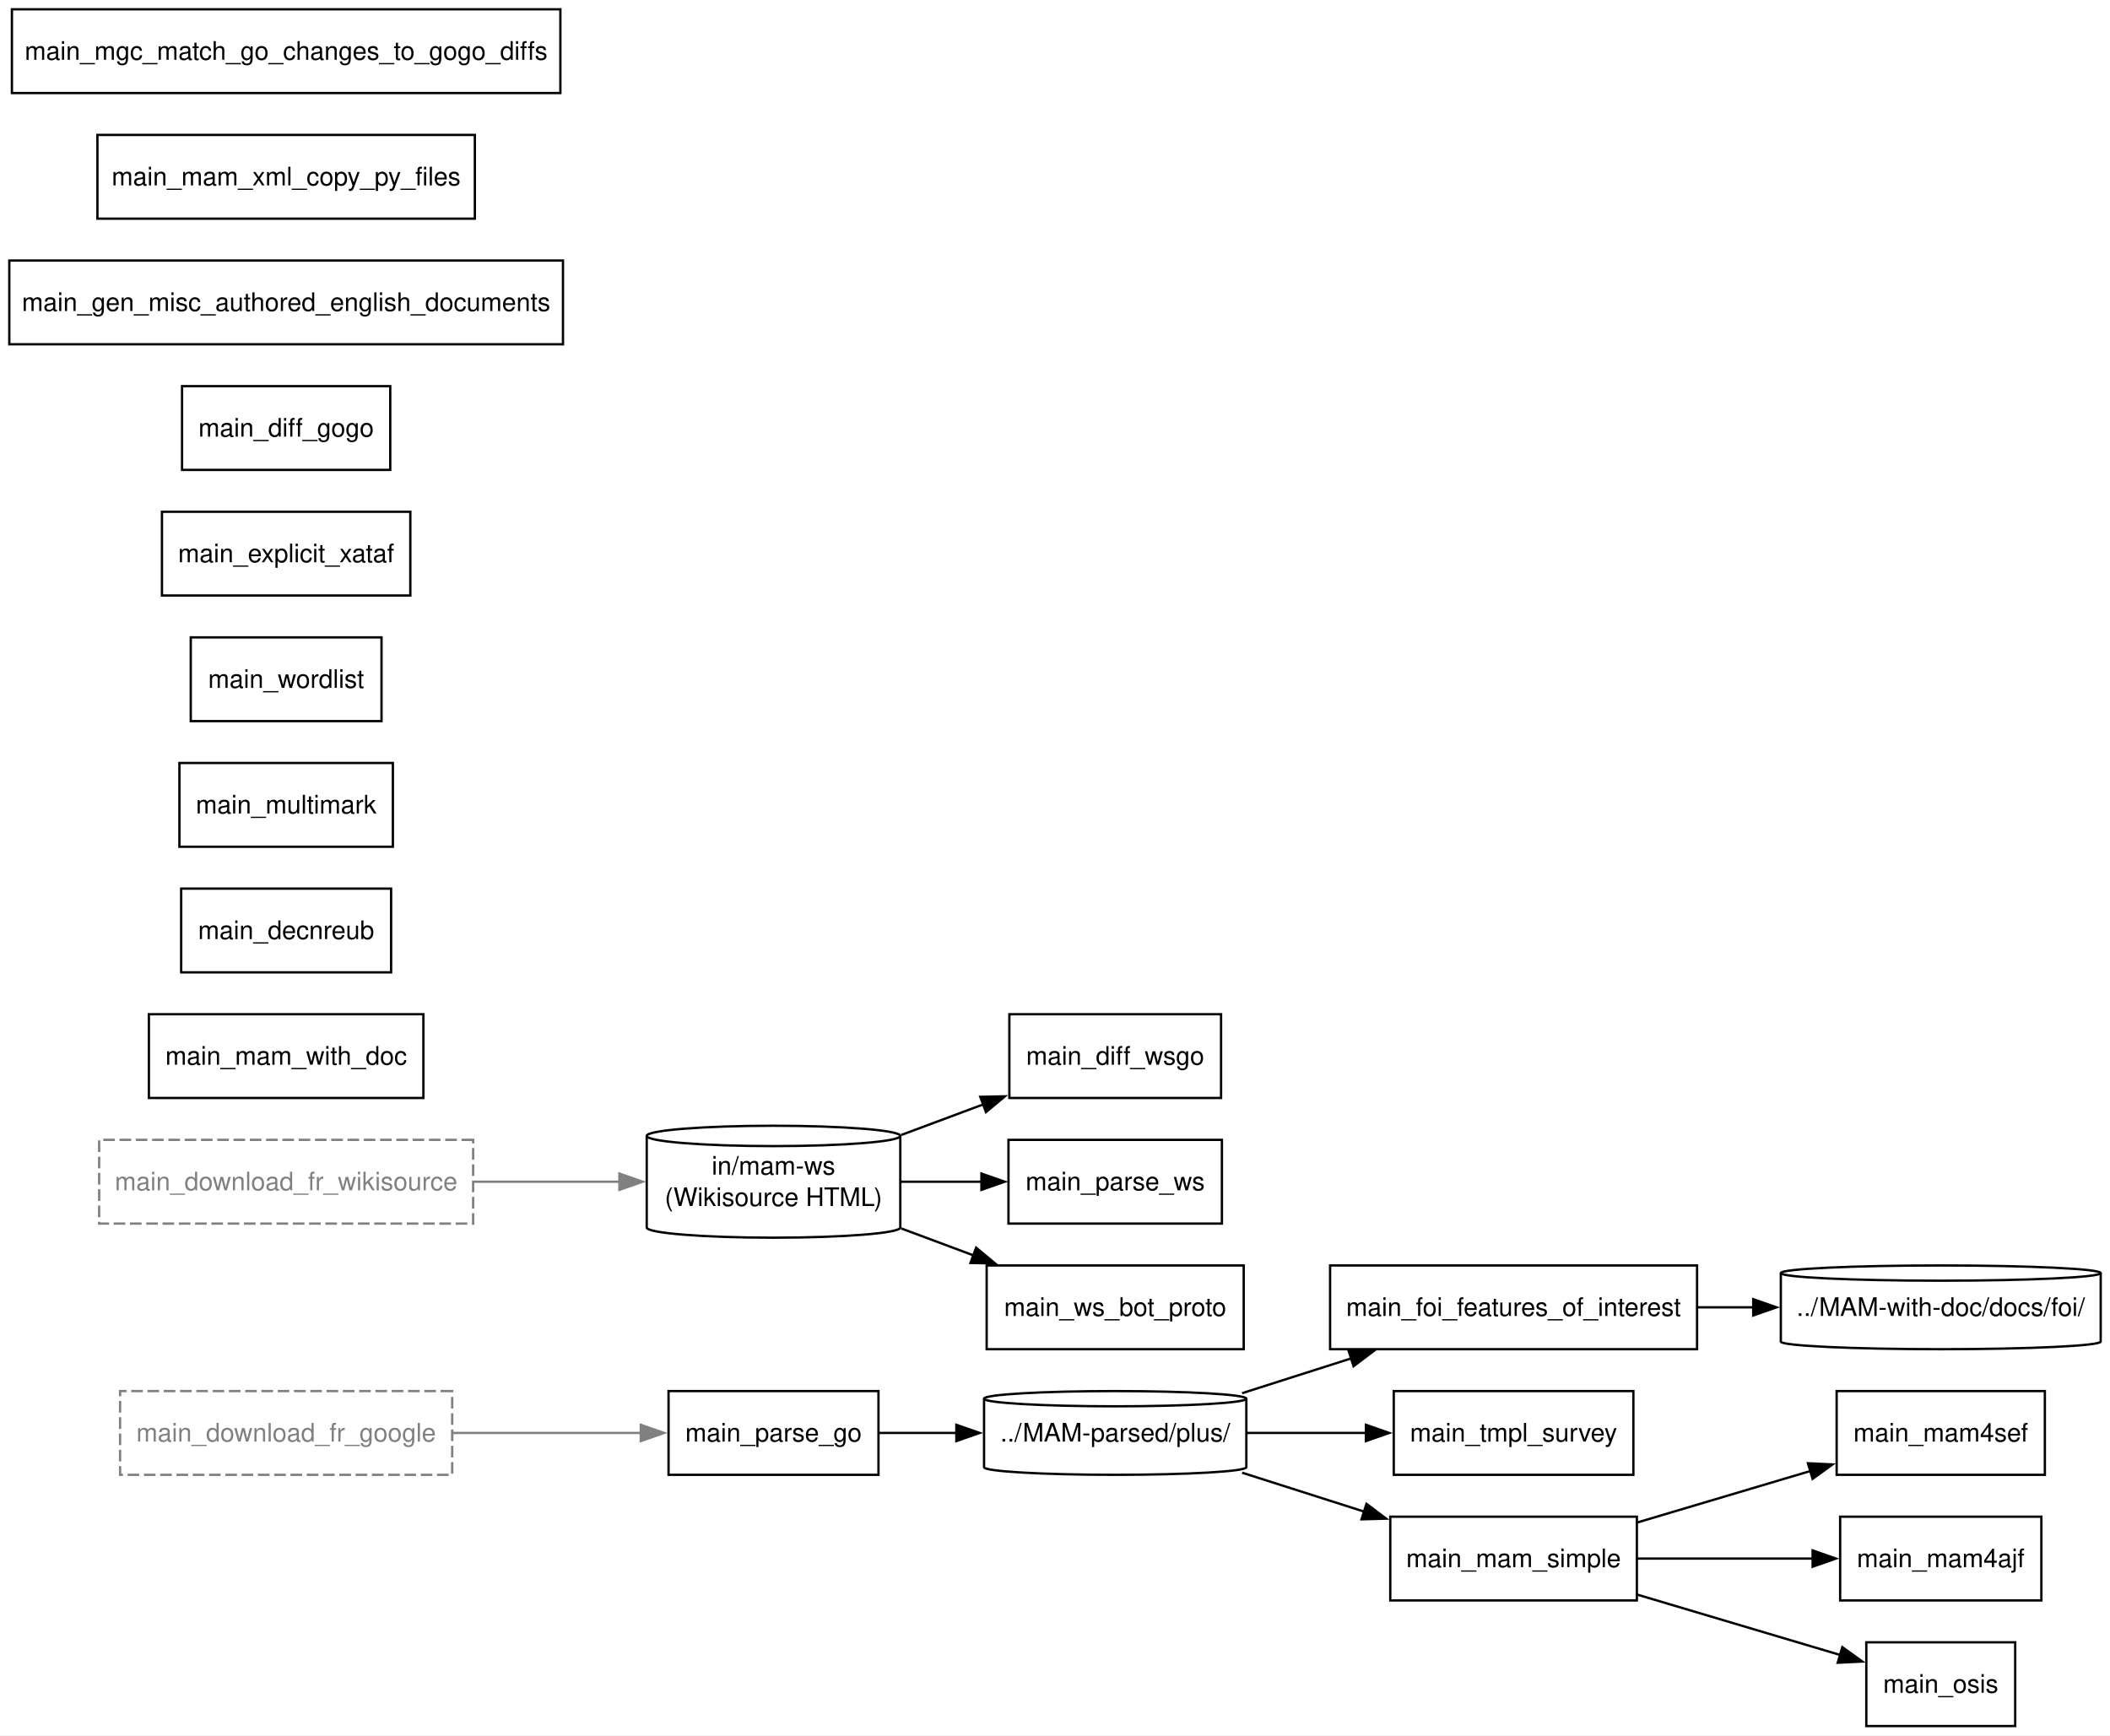
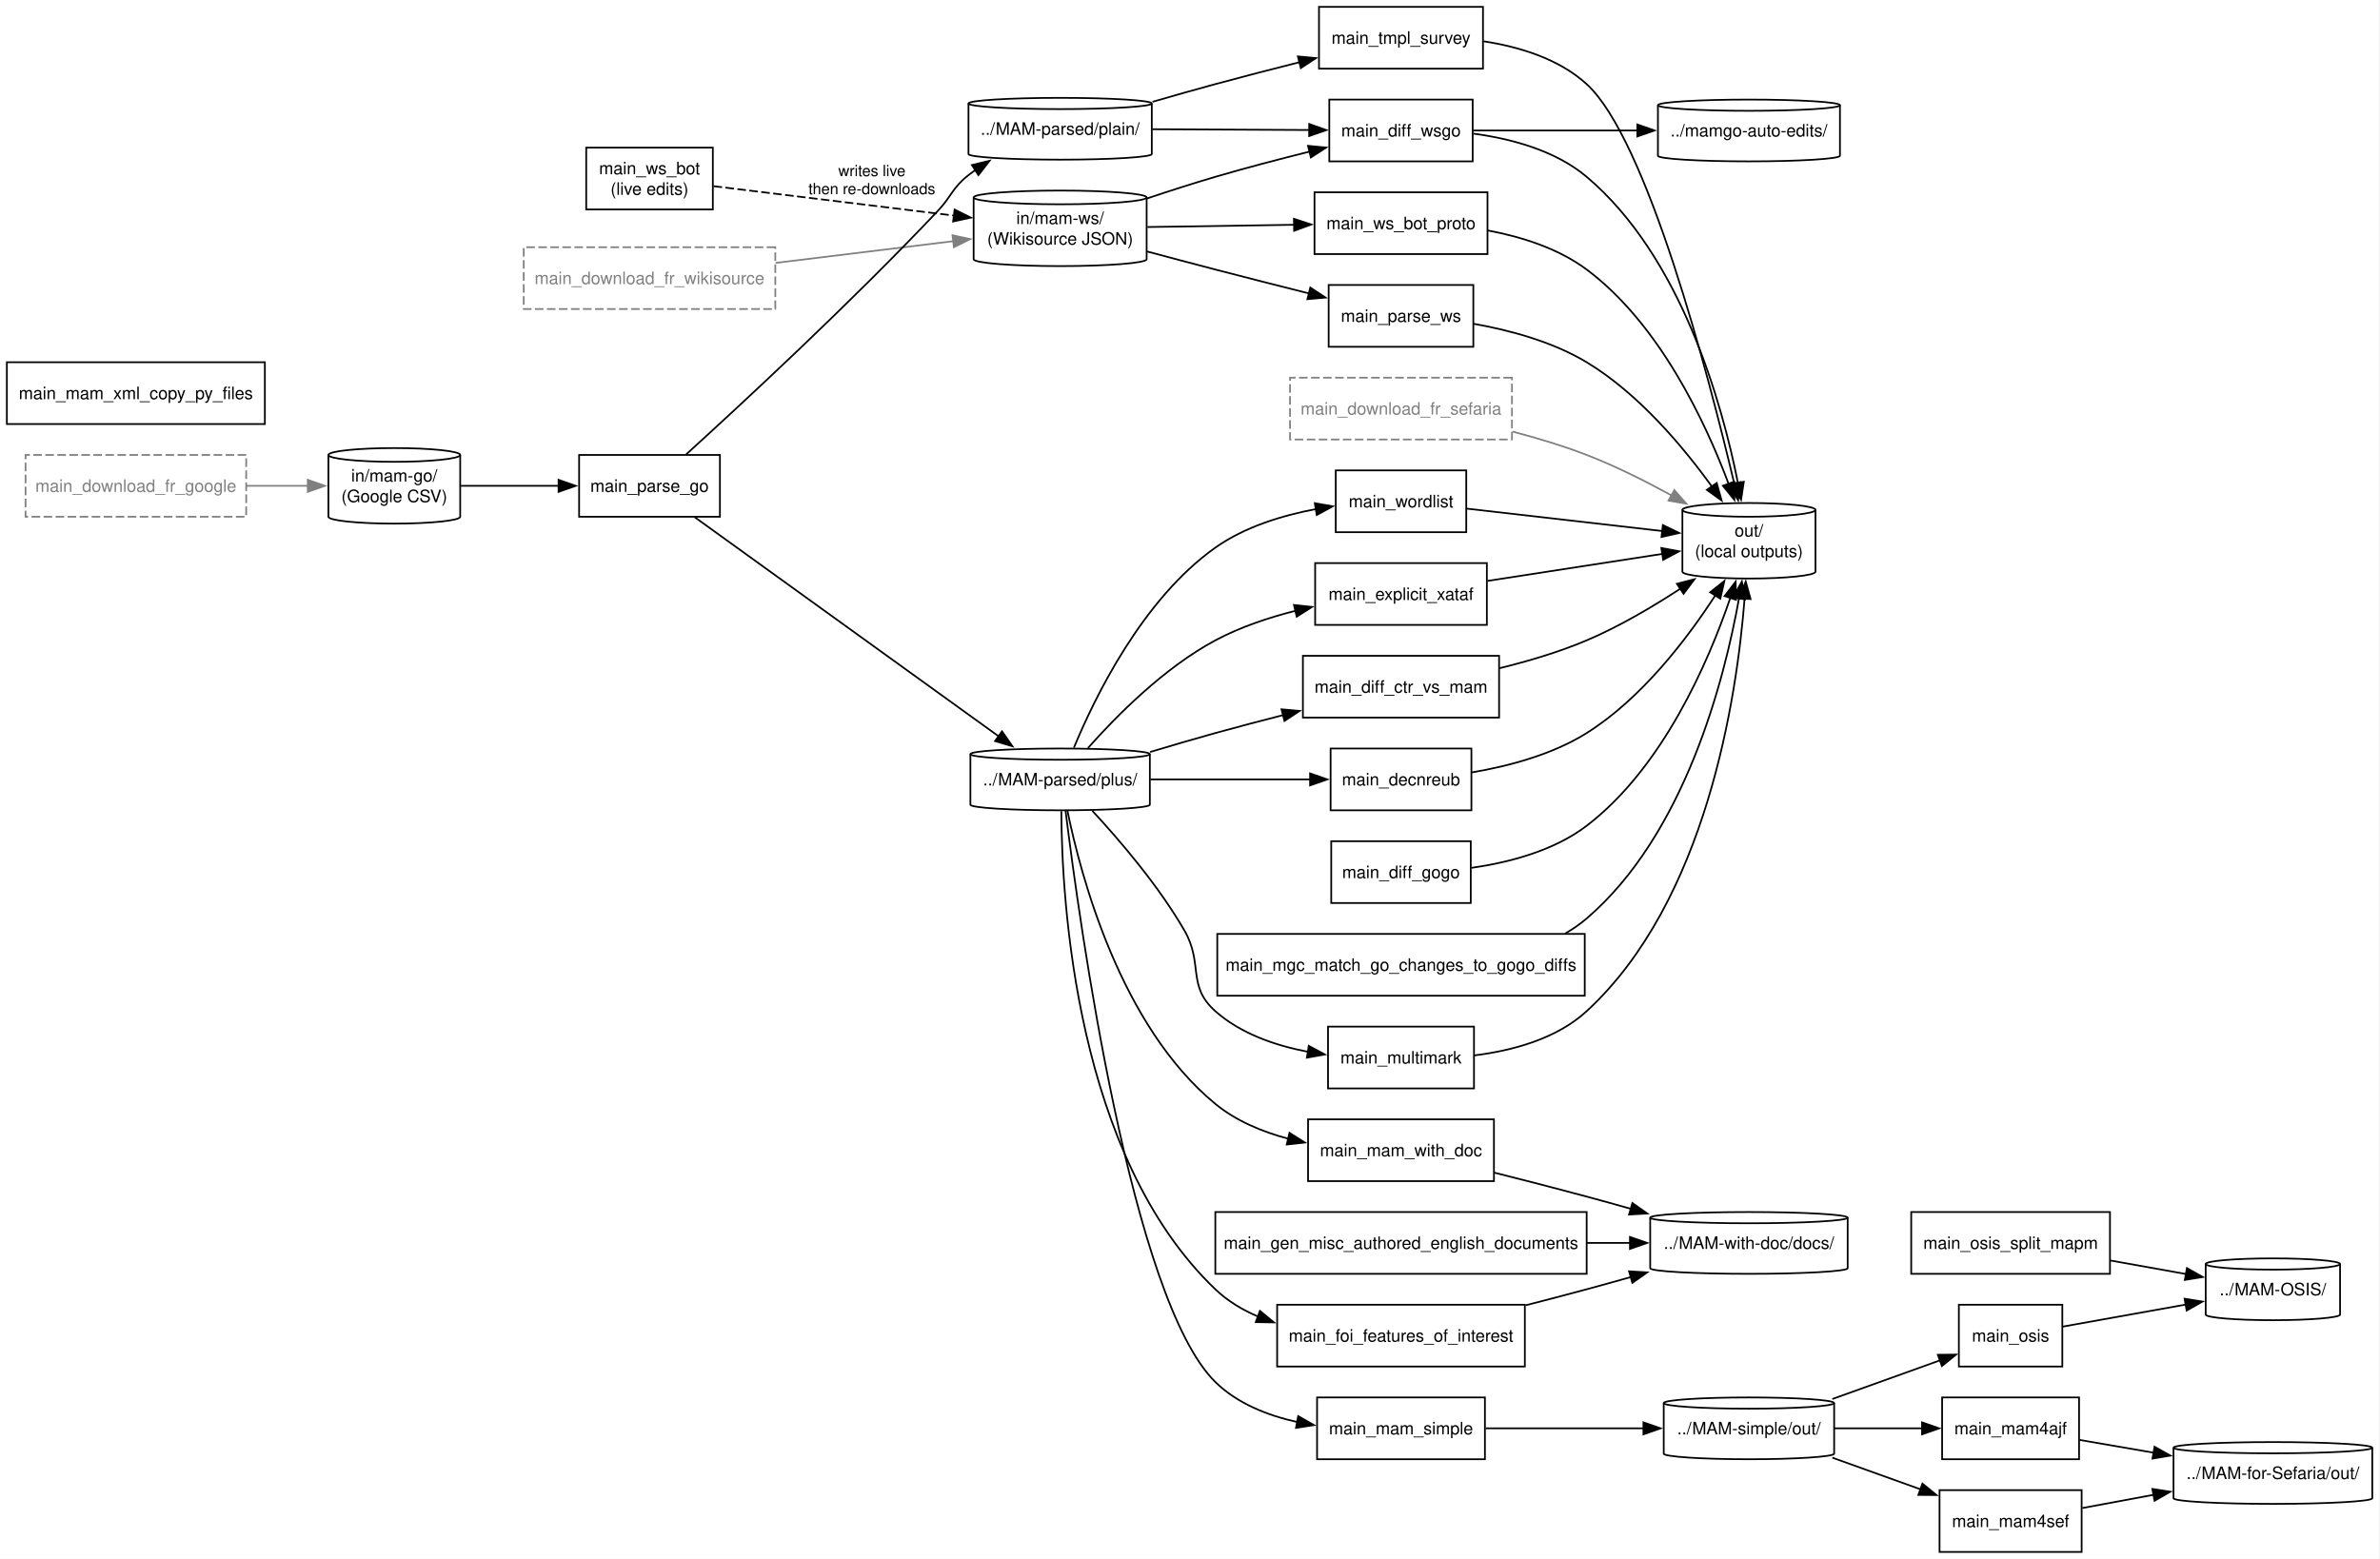
- <svg xmlns="http://www.w3.org/2000/svg" width="907pt" height="746pt" viewBox="0.00 0.00 907.00 746.00">
-   <g id="graph0" class="graph" transform="scale(1 1) rotate(0) translate(4 742)">
-     <polygon fill="white" stroke="none" points="-4,4 -4,-742 903,-742 903,4 -4,4" />
+ <svg xmlns="http://www.w3.org/2000/svg" width="1386pt" height="908pt" viewBox="0.00 0.00 1386.00 908.00">
+   <g id="graph0" class="graph" transform="scale(1 1) rotate(0) translate(4 904)">
+     <polygon fill="white" stroke="none" points="-4,4 -4,-904 1381.5,-904 1381.5,4 -4,4" />
    <g id="node1" class="node">
-       <path fill="none" stroke="black" d="M531.75,-140.73C531.75,-142.53 506.48,-144 475.38,-144 444.27,-144 419,-142.53 419,-140.73 419,-140.73 419,-111.27 419,-111.27 419,-109.47 444.27,-108 475.38,-108 506.48,-108 531.75,-109.47 531.75,-111.27 531.75,-111.27 531.75,-140.73 531.75,-140.73" />
-       <path fill="none" stroke="black" d="M531.75,-140.73C531.75,-138.92 506.48,-137.45 475.38,-137.45 444.27,-137.45 419,-138.92 419,-140.73" />
-       <text xml:space="preserve" text-anchor="middle" x="475.38" y="-122.3" font-family="Helvetica,sans-Serif" font-size="11.00">../MAM-parsed/plus/</text>
+       <path fill="none" stroke="black" d="M264,-639C264,-641.21 246.8,-643 225.62,-643 204.45,-643 187.25,-641.21 187.25,-639 187.25,-639 187.25,-603 187.25,-603 187.25,-600.79 204.45,-599 225.62,-599 246.8,-599 264,-600.79 264,-603 264,-603 264,-639 264,-639" />
+       <path fill="none" stroke="black" d="M264,-639C264,-636.79 246.8,-635 225.62,-635 204.45,-635 187.25,-636.79 187.25,-639" />
+       <text xml:space="preserve" text-anchor="middle" x="225.62" y="-623.5" font-family="Helvetica,sans-Serif" font-size="10.00">in/mam-go/</text>
+       <text xml:space="preserve" text-anchor="middle" x="225.62" y="-611.5" font-family="Helvetica,sans-Serif" font-size="10.00">(Google CSV)</text>
+     </g>
+     <g id="node14" class="node">
+       <polygon fill="none" stroke="black" points="415.25,-639 333.25,-639 333.25,-603 415.25,-603 415.25,-639" />
+       <text xml:space="preserve" text-anchor="middle" x="374.25" y="-617.5" font-family="Helvetica,sans-Serif" font-size="10.00">main_parse_go</text>
+     </g>
+     <g id="edge2" class="edge">
+       <path fill="none" stroke="black" d="M264.38,-621C281.74,-621 302.6,-621 321.4,-621" />
+       <polygon fill="black" stroke="black" points="321.28,-624.5 331.28,-621 321.28,-617.5 321.28,-624.5" />
+     </g>
+     <g id="node2" class="node">
+       <path fill="none" stroke="black" d="M665.62,-464.73C665.62,-466.53 642.21,-468 613.38,-468 584.54,-468 561.12,-466.53 561.12,-464.73 561.12,-464.73 561.12,-435.27 561.12,-435.27 561.12,-433.47 584.54,-432 613.38,-432 642.21,-432 665.62,-433.47 665.62,-435.27 665.62,-435.27 665.62,-464.73 665.62,-464.73" />
+       <path fill="none" stroke="black" d="M665.62,-464.73C665.62,-462.92 642.21,-461.45 613.38,-461.45 584.54,-461.45 561.12,-462.92 561.12,-464.73" />
+       <text xml:space="preserve" text-anchor="middle" x="613.38" y="-446.5" font-family="Helvetica,sans-Serif" font-size="10.00">../MAM-parsed/plus/</text>
+     </g>
+     <g id="node15" class="node">
+       <polygon fill="none" stroke="black" points="884,-144 739.75,-144 739.75,-108 884,-108 884,-144" />
+       <text xml:space="preserve" text-anchor="middle" x="811.88" y="-122.5" font-family="Helvetica,sans-Serif" font-size="10.00">main_foi_features_of_interest</text>
+     </g>
+     <g id="edge5" class="edge">
+       <path fill="none" stroke="black" d="M614.08,-431.51C614.3,-379.51 622.39,-230.75 703.75,-153 710.9,-146.16 719.52,-140.99 728.73,-137.08" />
+       <polygon fill="black" stroke="black" points="729.73,-140.44 737.9,-133.7 727.31,-133.87 729.73,-140.44" />
    </g>
    <g id="node16" class="node">
-       <polygon fill="none" stroke="black" points="725.5,-198 567.75,-198 567.75,-162 725.5,-162 725.5,-198" />
-       <text xml:space="preserve" text-anchor="middle" x="646.62" y="-176.3" font-family="Helvetica,sans-Serif" font-size="11.00">main_foi_features_of_interest</text>
+       <polygon fill="none" stroke="black" points="866,-252 757.75,-252 757.75,-216 866,-216 866,-252" />
+       <text xml:space="preserve" text-anchor="middle" x="811.88" y="-230.5" font-family="Helvetica,sans-Serif" font-size="10.00">main_mam_with_doc</text>
+     </g>
+     <g id="edge6" class="edge">
+       <path fill="none" stroke="black" d="M617.63,-431.75C625.36,-393.85 648.51,-306.4 703.75,-261 715.85,-251.05 731.14,-244.7 746.34,-240.67" />
+       <polygon fill="black" stroke="black" points="746.92,-244.13 755.87,-238.47 745.34,-237.31 746.92,-244.13" />
+     </g>
+     <g id="node18" class="node">
+       <polygon fill="none" stroke="black" points="860.75,-90 763,-90 763,-54 860.75,-54 860.75,-90" />
+       <text xml:space="preserve" text-anchor="middle" x="811.88" y="-68.5" font-family="Helvetica,sans-Serif" font-size="10.00">main_mam_simple</text>
+     </g>
+     <g id="edge7" class="edge">
+       <path fill="none" stroke="black" d="M616.52,-431.82C624.56,-366.78 654.96,-146.91 703.75,-99 716.49,-86.49 734.13,-79.51 751.43,-75.69" />
+       <polygon fill="black" stroke="black" points="752,-79.14 761.2,-73.88 750.73,-72.26 752,-79.14" />
+     </g>
+     <g id="node22" class="node">
+       <polygon fill="none" stroke="black" points="852.88,-468 770.88,-468 770.88,-432 852.88,-432 852.88,-468" />
+       <text xml:space="preserve" text-anchor="middle" x="811.88" y="-446.5" font-family="Helvetica,sans-Serif" font-size="10.00">main_decnreub</text>
+     </g>
+     <g id="edge8" class="edge">
+       <path fill="none" stroke="black" d="M666,-450C694.69,-450 730.27,-450 758.99,-450" />
+       <polygon fill="black" stroke="black" points="758.93,-453.5 768.93,-450 758.93,-446.5 758.93,-453.5" />
+     </g>
+     <g id="node23" class="node">
+       <polygon fill="none" stroke="black" points="854.38,-306 769.38,-306 769.38,-270 854.38,-270 854.38,-306" />
+       <text xml:space="preserve" text-anchor="middle" x="811.88" y="-284.5" font-family="Helvetica,sans-Serif" font-size="10.00">main_multimark</text>
+     </g>
+     <g id="edge9" class="edge">
+       <path fill="none" stroke="black" d="M632.12,-431.72C647.85,-414.75 670.6,-388.24 685.75,-362 696.93,-342.63 687.02,-329.85 703.75,-315 718.55,-301.86 738.82,-294.93 757.75,-291.33" />
+       <polygon fill="black" stroke="black" points="758.17,-294.81 767.49,-289.78 757.07,-287.9 758.17,-294.81" />
+     </g>
+     <g id="node24" class="node">
+       <polygon fill="none" stroke="black" points="849.88,-630 773.88,-630 773.88,-594 849.88,-594 849.88,-630" />
+       <text xml:space="preserve" text-anchor="middle" x="811.88" y="-608.5" font-family="Helvetica,sans-Serif" font-size="10.00">main_wordlist</text>
+     </g>
+     <g id="edge10" class="edge">
+       <path fill="none" stroke="black" d="M621.39,-468.45C633.54,-497.82 661.32,-554.94 703.75,-585 720.82,-597.1 742.8,-603.79 762.4,-607.48" />
+       <polygon fill="black" stroke="black" points="761.68,-610.91 772.11,-609.08 762.81,-604 761.68,-610.91" />
+     </g>
+     <g id="node25" class="node">
+       <polygon fill="none" stroke="black" points="861.88,-576 761.88,-576 761.88,-540 861.88,-540 861.88,-576" />
+       <text xml:space="preserve" text-anchor="middle" x="811.88" y="-554.5" font-family="Helvetica,sans-Serif" font-size="10.00">main_explicit_xataf</text>
+     </g>
+     <g id="edge11" class="edge">
+       <path fill="none" stroke="black" d="M629.58,-468.27C646,-486.8 673.84,-514.99 703.75,-531 718.18,-538.72 734.88,-544.3 750.75,-548.3" />
+       <polygon fill="black" stroke="black" points="749.55,-551.61 760.09,-550.48 751.15,-544.8 749.55,-551.61" />
+     </g>
+     <g id="node28" class="node">
+       <polygon fill="none" stroke="black" points="869,-522 754.75,-522 754.75,-486 869,-486 869,-522" />
+       <text xml:space="preserve" text-anchor="middle" x="811.88" y="-500.5" font-family="Helvetica,sans-Serif" font-size="10.00">main_diff_ctr_vs_mam</text>
+     </g>
+     <g id="edge12" class="edge">
+       <path fill="none" stroke="black" d="M665.77,-465.97C678.17,-469.7 691.41,-473.58 703.75,-477 716.53,-480.54 730.22,-484.14 743.4,-487.5" />
+       <polygon fill="black" stroke="black" points="742.29,-490.83 752.85,-489.9 744.01,-484.05 742.29,-490.83" />
+     </g>
+     <g id="node3" class="node">
+       <path fill="none" stroke="black" d="M666.75,-843.73C666.75,-845.53 642.83,-847 613.38,-847 583.92,-847 560,-845.53 560,-843.73 560,-843.73 560,-814.27 560,-814.27 560,-812.47 583.92,-811 613.38,-811 642.83,-811 666.75,-812.47 666.75,-814.27 666.75,-814.27 666.75,-843.73 666.75,-843.73" />
+       <path fill="none" stroke="black" d="M666.75,-843.73C666.75,-841.92 642.83,-840.45 613.38,-840.45 583.92,-840.45 560,-841.92 560,-843.73" />
+       <text xml:space="preserve" text-anchor="middle" x="613.38" y="-825.5" font-family="Helvetica,sans-Serif" font-size="10.00">../MAM-parsed/plain/</text>
+     </g>
+     <g id="node17" class="node">
+       <polygon fill="none" stroke="black" points="859.62,-900 764.12,-900 764.12,-864 859.62,-864 859.62,-900" />
+       <text xml:space="preserve" text-anchor="middle" x="811.88" y="-878.5" font-family="Helvetica,sans-Serif" font-size="10.00">main_tmpl_survey</text>
+     </g>
+     <g id="edge13" class="edge">
+       <path fill="none" stroke="black" d="M667.22,-844.72C679.21,-848.19 691.9,-851.78 703.75,-855 719.69,-859.33 737.03,-863.8 753.03,-867.83" />
+       <polygon fill="black" stroke="black" points="751.83,-871.14 762.38,-870.17 753.53,-864.34 751.83,-871.14" />
+     </g>
+     <g id="node26" class="node">
+       <polygon fill="none" stroke="black" points="853.62,-846 770.12,-846 770.12,-810 853.62,-810 853.62,-846" />
+       <text xml:space="preserve" text-anchor="middle" x="811.88" y="-824.5" font-family="Helvetica,sans-Serif" font-size="10.00">main_diff_wsgo</text>
+     </g>
+     <g id="edge14" class="edge">
+       <path fill="none" stroke="black" d="M667.03,-828.73C695.41,-828.59 730.31,-828.41 758.62,-828.27" />
+       <polygon fill="black" stroke="black" points="758.42,-831.77 768.4,-828.22 758.38,-824.77 758.42,-831.77" />
+     </g>
+     <g id="node4" class="node">
+       <path fill="none" stroke="black" d="M663.75,-789C663.75,-791.21 641.17,-793 613.38,-793 585.58,-793 563,-791.21 563,-789 563,-789 563,-753 563,-753 563,-750.79 585.58,-749 613.38,-749 641.17,-749 663.75,-750.79 663.75,-753 663.75,-753 663.75,-789 663.75,-789" />
+       <path fill="none" stroke="black" d="M663.75,-789C663.75,-786.79 641.17,-785 613.38,-785 585.58,-785 563,-786.79 563,-789" />
+       <text xml:space="preserve" text-anchor="middle" x="613.38" y="-773.5" font-family="Helvetica,sans-Serif" font-size="10.00">in/mam-ws/</text>
+       <text xml:space="preserve" text-anchor="middle" x="613.38" y="-761.5" font-family="Helvetica,sans-Serif" font-size="10.00">(Wikisource JSON)</text>
+     </g>
+     <g id="edge39" class="edge">
+       <path fill="none" stroke="black" d="M663.8,-788.34C676.74,-792.68 690.71,-797.18 703.75,-801 721.49,-806.2 741.06,-811.32 758.56,-815.67" />
+       <polygon fill="black" stroke="black" points="757.71,-819.06 768.26,-818.05 759.38,-812.27 757.71,-819.06" />
+     </g>
+     <g id="node29" class="node">
+       <polygon fill="none" stroke="black" points="854,-738 769.75,-738 769.75,-702 854,-702 854,-738" />
+       <text xml:space="preserve" text-anchor="middle" x="811.88" y="-716.5" font-family="Helvetica,sans-Serif" font-size="10.00">main_parse_ws</text>
+     </g>
+     <g id="edge40" class="edge">
+       <path fill="none" stroke="black" d="M663.98,-757.53C676.91,-754.06 690.84,-750.36 703.75,-747 721.49,-742.38 740.91,-737.45 758.29,-733.08" />
+       <polygon fill="black" stroke="black" points="759.06,-736.5 767.91,-730.67 757.36,-729.71 759.06,-736.5" />
+     </g>
+     <g id="node30" class="node">
+       <polygon fill="none" stroke="black" points="862.25,-792 761.5,-792 761.5,-756 862.25,-756 862.25,-792" />
+       <text xml:space="preserve" text-anchor="middle" x="811.88" y="-770.5" font-family="Helvetica,sans-Serif" font-size="10.00">main_ws_bot_proto</text>
+     </g>
+     <g id="edge41" class="edge">
+       <path fill="none" stroke="black" d="M664.21,-771.76C690.18,-772.16 722.16,-772.65 749.63,-773.06" />
+       <polygon fill="black" stroke="black" points="749.52,-776.56 759.58,-773.22 749.63,-769.56 749.52,-776.56" />
+     </g>
+     <g id="node5" class="node">
+       <path fill="none" stroke="black" d="M1064.12,-86.73C1064.12,-88.53 1041.88,-90 1014.5,-90 987.12,-90 964.88,-88.53 964.88,-86.73 964.88,-86.73 964.88,-57.27 964.88,-57.27 964.88,-55.47 987.12,-54 1014.5,-54 1041.88,-54 1064.12,-55.47 1064.12,-57.27 1064.12,-57.27 1064.12,-86.73 1064.12,-86.73" />
+       <path fill="none" stroke="black" d="M1064.12,-86.73C1064.12,-84.92 1041.88,-83.45 1014.5,-83.45 987.12,-83.45 964.88,-84.92 964.88,-86.73" />
+       <text xml:space="preserve" text-anchor="middle" x="1014.5" y="-68.5" font-family="Helvetica,sans-Serif" font-size="10.00">../MAM-simple/out/</text>
+     </g>
+     <g id="node19" class="node">
+       <polygon fill="none" stroke="black" points="1208.25,-36 1125.5,-36 1125.5,0 1208.25,0 1208.25,-36" />
+       <text xml:space="preserve" text-anchor="middle" x="1166.88" y="-14.5" font-family="Helvetica,sans-Serif" font-size="10.00">main_mam4sef</text>
+     </g>
+     <g id="edge19" class="edge">
+       <path fill="none" stroke="black" d="M1063.08,-54.91C1079.46,-49.03 1097.86,-42.42 1114.52,-36.44" />
+       <polygon fill="black" stroke="black" points="1115.53,-39.8 1123.76,-33.12 1113.16,-33.21 1115.53,-39.8" />
+     </g>
+     <g id="node20" class="node">
+       <polygon fill="none" stroke="black" points="1206.75,-90 1127,-90 1127,-54 1206.75,-54 1206.75,-90" />
+       <text xml:space="preserve" text-anchor="middle" x="1166.88" y="-68.5" font-family="Helvetica,sans-Serif" font-size="10.00">main_mam4ajf</text>
+     </g>
+     <g id="edge20" class="edge">
+       <path fill="none" stroke="black" d="M1064.32,-72C1080.77,-72 1099.14,-72 1115.69,-72" />
+       <polygon fill="black" stroke="black" points="1115.29,-75.5 1125.29,-72 1115.29,-68.5 1115.29,-75.5" />
+     </g>
+     <g id="node21" class="node">
+       <polygon fill="none" stroke="black" points="1197,-144 1136.75,-144 1136.75,-108 1197,-108 1197,-144" />
+       <text xml:space="preserve" text-anchor="middle" x="1166.88" y="-122.5" font-family="Helvetica,sans-Serif" font-size="10.00">main_osis</text>
+     </g>
+     <g id="edge21" class="edge">
+       <path fill="none" stroke="black" d="M1063.08,-89.09C1083.22,-96.32 1106.43,-104.65 1125.69,-111.57" />
+       <polygon fill="black" stroke="black" points="1124.51,-114.86 1135.1,-114.95 1126.87,-108.27 1124.51,-114.86" />
+     </g>
+     <g id="node6" class="node">
+       <path fill="none" stroke="black" d="M1072,-194.73C1072,-196.53 1046.23,-198 1014.5,-198 982.77,-198 957,-196.53 957,-194.73 957,-194.73 957,-165.27 957,-165.27 957,-163.47 982.77,-162 1014.5,-162 1046.23,-162 1072,-163.47 1072,-165.27 1072,-165.27 1072,-194.73 1072,-194.73" />
+       <path fill="none" stroke="black" d="M1072,-194.73C1072,-192.92 1046.23,-191.45 1014.5,-191.45 982.77,-191.45 957,-192.92 957,-194.73" />
+       <text xml:space="preserve" text-anchor="middle" x="1014.5" y="-176.5" font-family="Helvetica,sans-Serif" font-size="10.00">../MAM-with-doc/docs/</text>
+     </g>
+     <g id="node7" class="node">
+       <path fill="none" stroke="black" d="M1377.5,-60.73C1377.5,-62.53 1351.56,-64 1319.62,-64 1287.69,-64 1261.75,-62.53 1261.75,-60.73 1261.75,-60.73 1261.75,-31.27 1261.75,-31.27 1261.75,-29.47 1287.69,-28 1319.62,-28 1351.56,-28 1377.5,-29.47 1377.5,-31.27 1377.5,-31.27 1377.5,-60.73 1377.5,-60.73" />
+       <path fill="none" stroke="black" d="M1377.5,-60.73C1377.5,-58.92 1351.56,-57.45 1319.62,-57.45 1287.69,-57.45 1261.75,-58.92 1261.75,-60.73" />
+       <text xml:space="preserve" text-anchor="middle" x="1319.62" y="-42.5" font-family="Helvetica,sans-Serif" font-size="10.00">../MAM-for-Sefaria/out/</text>
+     </g>
+     <g id="node8" class="node">
+       <path fill="none" stroke="black" d="M1358.75,-167.73C1358.75,-169.53 1341.21,-171 1319.62,-171 1298.04,-171 1280.5,-169.53 1280.5,-167.73 1280.5,-167.73 1280.5,-138.27 1280.5,-138.27 1280.5,-136.47 1298.04,-135 1319.62,-135 1341.21,-135 1358.75,-136.47 1358.75,-138.27 1358.75,-138.27 1358.75,-167.73 1358.75,-167.73" />
+       <path fill="none" stroke="black" d="M1358.75,-167.73C1358.75,-165.92 1341.21,-164.45 1319.62,-164.45 1298.04,-164.45 1280.5,-165.92 1280.5,-167.73" />
+       <text xml:space="preserve" text-anchor="middle" x="1319.62" y="-149.5" font-family="Helvetica,sans-Serif" font-size="10.00">../MAM-OSIS/</text>
+     </g>
+     <g id="node9" class="node">
+       <path fill="none" stroke="black" d="M1053.25,-607C1053.25,-609.21 1035.88,-611 1014.5,-611 993.12,-611 975.75,-609.21 975.75,-607 975.75,-607 975.75,-571 975.75,-571 975.75,-568.79 993.12,-567 1014.5,-567 1035.88,-567 1053.25,-568.79 1053.25,-571 1053.25,-571 1053.25,-607 1053.25,-607" />
+       <path fill="none" stroke="black" d="M1053.25,-607C1053.25,-604.79 1035.88,-603 1014.5,-603 993.12,-603 975.75,-604.79 975.75,-607" />
+       <text xml:space="preserve" text-anchor="middle" x="1014.5" y="-591.5" font-family="Helvetica,sans-Serif" font-size="10.00">out/</text>
+       <text xml:space="preserve" text-anchor="middle" x="1014.5" y="-579.5" font-family="Helvetica,sans-Serif" font-size="10.00">(local outputs)</text>
+     </g>
+     <g id="node10" class="node">
+       <path fill="none" stroke="black" d="M1067.5,-842.73C1067.5,-844.53 1043.74,-846 1014.5,-846 985.26,-846 961.5,-844.53 961.5,-842.73 961.5,-842.73 961.5,-813.27 961.5,-813.27 961.5,-811.47 985.26,-810 1014.5,-810 1043.74,-810 1067.5,-811.47 1067.5,-813.27 1067.5,-813.27 1067.5,-842.73 1067.5,-842.73" />
+       <path fill="none" stroke="black" d="M1067.5,-842.73C1067.5,-840.92 1043.74,-839.45 1014.5,-839.45 985.26,-839.45 961.5,-840.92 961.5,-842.73" />
+       <text xml:space="preserve" text-anchor="middle" x="1014.5" y="-824.5" font-family="Helvetica,sans-Serif" font-size="10.00">../mamgo-auto-edits/</text>
+     </g>
+     <g id="node11" class="node">
+       <polygon fill="none" stroke="gray" stroke-dasharray="5,2" points="139.38,-639 10.88,-639 10.88,-603 139.38,-603 139.38,-639" />
+       <text xml:space="preserve" text-anchor="middle" x="75.12" y="-617.5" font-family="Helvetica,sans-Serif" font-size="10.00" fill="gray">main_download_fr_google</text>
+     </g>
+     <g id="edge1" class="edge">
+       <path fill="none" stroke="gray" d="M139.53,-621C151.59,-621 164.05,-621 175.58,-621" />
+       <polygon fill="gray" stroke="gray" points="175.24,-624.5 185.24,-621 175.24,-617.5 175.24,-624.5" />
+     </g>
+     <g id="node12" class="node">
+       <polygon fill="none" stroke="gray" stroke-dasharray="5,2" points="447.5,-760 301,-760 301,-724 447.5,-724 447.5,-760" />
+       <text xml:space="preserve" text-anchor="middle" x="374.25" y="-738.5" font-family="Helvetica,sans-Serif" font-size="10.00" fill="gray">main_download_fr_wikisource</text>
+     </g>
+     <g id="edge38" class="edge">
+       <path fill="none" stroke="gray" d="M447.68,-750.86C480.8,-754.91 519.6,-759.65 551.22,-763.52" />
+       <polygon fill="gray" stroke="gray" points="550.67,-766.98 561.02,-764.72 551.52,-760.03 550.67,-766.98" />
+     </g>
+     <g id="node13" class="node">
+       <polygon fill="none" stroke="gray" stroke-dasharray="5,2" points="876.5,-684 747.25,-684 747.25,-648 876.5,-648 876.5,-684" />
+       <text xml:space="preserve" text-anchor="middle" x="811.88" y="-662.5" font-family="Helvetica,sans-Serif" font-size="10.00" fill="gray">main_download_fr_sefaria</text>
+     </g>
+     <g id="edge43" class="edge">
+       <path fill="none" stroke="gray" d="M876.83,-652.6C891.24,-648.83 906.32,-644.29 920,-639 936.76,-632.52 954.33,-623.71 969.66,-615.29" />
+       <polygon fill="gray" stroke="gray" points="971.05,-618.53 978.06,-610.58 967.63,-612.42 971.05,-618.53" />
    </g>
    <g id="edge3" class="edge">
-       <path fill="none" stroke="black" d="M529.93,-143.09C544.88,-147.86 561.33,-153.11 577.02,-158.11" />
-       <polygon fill="black" stroke="black" points="575.7,-161.36 586.29,-161.07 577.83,-154.7 575.7,-161.36" />
-     </g>
-     <g id="node17" class="node">
-       <polygon fill="none" stroke="black" points="698.12,-144 595.12,-144 595.12,-108 698.12,-108 698.12,-144" />
-       <text xml:space="preserve" text-anchor="middle" x="646.62" y="-122.3" font-family="Helvetica,sans-Serif" font-size="11.00">main_tmpl_survey</text>
-     </g>
-     <g id="edge5" class="edge">
-       <path fill="none" stroke="black" d="M531.79,-126C548.24,-126 566.37,-126 583.23,-126" />
-       <polygon fill="black" stroke="black" points="583.15,-129.5 593.15,-126 583.15,-122.5 583.15,-129.5" />
-     </g>
-     <g id="node18" class="node">
-       <polygon fill="none" stroke="black" points="699.62,-90 593.62,-90 593.62,-54 699.62,-54 699.62,-90" />
-       <text xml:space="preserve" text-anchor="middle" x="646.62" y="-68.3" font-family="Helvetica,sans-Serif" font-size="11.00">main_mam_simple</text>
-     </g>
-     <g id="edge6" class="edge">
-       <path fill="none" stroke="black" d="M529.93,-108.91C546.69,-103.57 565.34,-97.62 582.69,-92.08" />
-       <polygon fill="black" stroke="black" points="583.39,-95.53 591.85,-89.16 581.26,-88.86 583.39,-95.53" />
-     </g>
-     <g id="node2" class="node">
-       <path fill="none" stroke="black" d="M383,-253.69C383,-256.1 358.57,-258.06 328.5,-258.06 298.43,-258.06 274,-256.1 274,-253.69 274,-253.69 274,-214.31 274,-214.31 274,-211.9 298.43,-209.94 328.5,-209.94 358.57,-209.94 383,-211.9 383,-214.31 383,-214.31 383,-253.69 383,-253.69" />
-       <path fill="none" stroke="black" d="M383,-253.69C383,-251.27 358.57,-249.31 328.5,-249.31 298.43,-249.31 274,-251.27 274,-253.69" />
-       <text xml:space="preserve" text-anchor="middle" x="328.5" y="-237.05" font-family="Helvetica,sans-Serif" font-size="11.00">in/mam-ws</text>
-       <text xml:space="preserve" text-anchor="middle" x="328.5" y="-223.55" font-family="Helvetica,sans-Serif" font-size="11.00">(Wikisource HTML)</text>
-     </g>
-     <g id="node22" class="node">
-       <polygon fill="none" stroke="black" points="520.88,-306 429.88,-306 429.88,-270 520.88,-270 520.88,-306" />
-       <text xml:space="preserve" text-anchor="middle" x="475.38" y="-284.3" font-family="Helvetica,sans-Serif" font-size="11.00">main_diff_wsgo</text>
-     </g>
-     <g id="edge11" class="edge">
-       <path fill="none" stroke="black" d="M383.45,-254.11C395.03,-258.42 407.28,-262.99 418.92,-267.33" />
-       <polygon fill="black" stroke="black" points="417.38,-270.49 427.97,-270.7 419.83,-263.93 417.38,-270.49" />
-     </g>
-     <g id="node23" class="node">
-       <polygon fill="none" stroke="black" points="521.25,-252 429.5,-252 429.5,-216 521.25,-216 521.25,-252" />
-       <text xml:space="preserve" text-anchor="middle" x="475.38" y="-230.3" font-family="Helvetica,sans-Serif" font-size="11.00">main_parse_ws</text>
-     </g>
-     <g id="edge12" class="edge">
-       <path fill="none" stroke="black" d="M383.45,-234C394.79,-234 406.78,-234 418.2,-234" />
-       <polygon fill="black" stroke="black" points="417.88,-237.5 427.88,-234 417.88,-230.5 417.88,-237.5" />
-     </g>
-     <g id="node24" class="node">
-       <polygon fill="none" stroke="black" points="530.62,-198 420.12,-198 420.12,-162 530.62,-162 530.62,-198" />
-       <text xml:space="preserve" text-anchor="middle" x="475.38" y="-176.3" font-family="Helvetica,sans-Serif" font-size="11.00">main_ws_bot_proto</text>
-     </g>
-     <g id="edge13" class="edge">
-       <path fill="none" stroke="black" d="M383.45,-213.89C393.6,-210.11 404.27,-206.13 414.58,-202.29" />
-       <polygon fill="black" stroke="black" points="415.6,-205.64 423.75,-198.87 413.16,-199.08 415.6,-205.64" />
-     </g>
-     <g id="node3" class="node">
-       <path fill="none" stroke="black" d="M899,-194.73C899,-196.53 868.19,-198 830.25,-198 792.31,-198 761.5,-196.53 761.5,-194.73 761.5,-194.73 761.5,-165.27 761.5,-165.27 761.5,-163.47 792.31,-162 830.25,-162 868.19,-162 899,-163.47 899,-165.27 899,-165.27 899,-194.73 899,-194.73" />
-       <path fill="none" stroke="black" d="M899,-194.73C899,-192.92 868.19,-191.45 830.25,-191.45 792.31,-191.45 761.5,-192.92 761.5,-194.73" />
-       <text xml:space="preserve" text-anchor="middle" x="830.25" y="-176.3" font-family="Helvetica,sans-Serif" font-size="11.00">../MAM-with-doc/docs/foi/</text>
-     </g>
-     <g id="node4" class="node">
-       <polygon fill="none" stroke="gray" stroke-dasharray="5,2" points="190.38,-144 47.62,-144 47.62,-108 190.38,-108 190.38,-144" />
-       <text xml:space="preserve" text-anchor="middle" x="119" y="-122.3" font-family="Helvetica,sans-Serif" font-size="11.00" fill="gray">main_download_fr_google</text>
-     </g>
-     <g id="node15" class="node">
-       <polygon fill="none" stroke="black" points="373.62,-144 283.38,-144 283.38,-108 373.62,-108 373.62,-144" />
-       <text xml:space="preserve" text-anchor="middle" x="328.5" y="-122.3" font-family="Helvetica,sans-Serif" font-size="11.00">main_parse_go</text>
-     </g>
-     <g id="edge1" class="edge">
-       <path fill="none" stroke="gray" d="M190.83,-126C217.18,-126 246.69,-126 271.53,-126" />
-       <polygon fill="gray" stroke="gray" points="271.44,-129.5 281.44,-126 271.44,-122.5 271.44,-129.5" />
-     </g>
-     <g id="node5" class="node">
-       <polygon fill="none" stroke="gray" stroke-dasharray="5,2" points="199.38,-252 38.62,-252 38.62,-216 199.38,-216 199.38,-252" />
-       <text xml:space="preserve" text-anchor="middle" x="119" y="-230.3" font-family="Helvetica,sans-Serif" font-size="11.00" fill="gray">main_download_fr_wikisource</text>
-     </g>
-     <g id="edge10" class="edge">
-       <path fill="none" stroke="gray" d="M199.63,-234C220.36,-234 242.46,-234 262.34,-234" />
-       <polygon fill="gray" stroke="gray" points="262.25,-237.5 272.25,-234 262.25,-230.5 262.25,-237.5" />
-     </g>
-     <g id="node6" class="node">
-       <polygon fill="none" stroke="black" points="178,-306 60,-306 60,-270 178,-270 178,-306" />
-       <text xml:space="preserve" text-anchor="middle" x="119" y="-284.3" font-family="Helvetica,sans-Serif" font-size="11.00">main_mam_with_doc</text>
-     </g>
-     <g id="node7" class="node">
-       <polygon fill="none" stroke="black" points="164.12,-360 73.88,-360 73.88,-324 164.12,-324 164.12,-360" />
-       <text xml:space="preserve" text-anchor="middle" x="119" y="-338.3" font-family="Helvetica,sans-Serif" font-size="11.00">main_decnreub</text>
-     </g>
-     <g id="node8" class="node">
-       <polygon fill="none" stroke="black" points="164.88,-414 73.12,-414 73.12,-378 164.88,-378 164.88,-414" />
-       <text xml:space="preserve" text-anchor="middle" x="119" y="-392.3" font-family="Helvetica,sans-Serif" font-size="11.00">main_multimark</text>
-     </g>
-     <g id="node9" class="node">
-       <polygon fill="none" stroke="black" points="160,-468 78,-468 78,-432 160,-432 160,-468" />
-       <text xml:space="preserve" text-anchor="middle" x="119" y="-446.3" font-family="Helvetica,sans-Serif" font-size="11.00">main_wordlist</text>
-     </g>
-     <g id="node10" class="node">
-       <polygon fill="none" stroke="black" points="172.38,-522 65.62,-522 65.62,-486 172.38,-486 172.38,-522" />
-       <text xml:space="preserve" text-anchor="middle" x="119" y="-500.3" font-family="Helvetica,sans-Serif" font-size="11.00">main_explicit_xataf</text>
-     </g>
-     <g id="node11" class="node">
-       <polygon fill="none" stroke="black" points="163.75,-576 74.25,-576 74.25,-540 163.75,-540 163.75,-576" />
-       <text xml:space="preserve" text-anchor="middle" x="119" y="-554.3" font-family="Helvetica,sans-Serif" font-size="11.00">main_diff_gogo</text>
-     </g>
-     <g id="node12" class="node">
-       <polygon fill="none" stroke="black" points="238,-630 0,-630 0,-594 238,-594 238,-630" />
-       <text xml:space="preserve" text-anchor="middle" x="119" y="-608.3" font-family="Helvetica,sans-Serif" font-size="11.00">main_gen_misc_authored_english_documents</text>
-     </g>
-     <g id="node13" class="node">
-       <polygon fill="none" stroke="black" points="200.12,-684 37.88,-684 37.88,-648 200.12,-648 200.12,-684" />
-       <text xml:space="preserve" text-anchor="middle" x="119" y="-662.3" font-family="Helvetica,sans-Serif" font-size="11.00">main_mam_xml_copy_py_files</text>
-     </g>
-     <g id="node14" class="node">
-       <polygon fill="none" stroke="black" points="236.88,-738 1.12,-738 1.12,-702 236.88,-702 236.88,-738" />
-       <text xml:space="preserve" text-anchor="middle" x="119" y="-716.3" font-family="Helvetica,sans-Serif" font-size="11.00">main_mgc_match_go_changes_to_gogo_diffs</text>
-     </g>
-     <g id="edge2" class="edge">
-       <path fill="none" stroke="black" d="M373.75,-126C384.36,-126 395.93,-126 407.32,-126" />
-       <polygon fill="black" stroke="black" points="407.09,-129.5 417.09,-126 407.09,-122.5 407.09,-129.5" />
+       <path fill="none" stroke="black" d="M400.63,-602.7C443.3,-571.93 529.49,-509.77 577.71,-475" />
+       <polygon fill="black" stroke="black" points="579.53,-478 585.59,-469.31 575.44,-472.32 579.53,-478" />
    </g>
    <g id="edge4" class="edge">
-       <path fill="none" stroke="black" d="M725.97,-180C733.84,-180 741.84,-180 749.72,-180" />
-       <polygon fill="black" stroke="black" points="749.64,-183.5 759.64,-180 749.64,-176.5 749.64,-183.5" />
-     </g>
-     <g id="node19" class="node">
-       <polygon fill="none" stroke="black" points="875,-144 785.5,-144 785.5,-108 875,-108 875,-144" />
-       <text xml:space="preserve" text-anchor="middle" x="830.25" y="-122.3" font-family="Helvetica,sans-Serif" font-size="11.00">main_mam4sef</text>
-     </g>
-     <g id="edge7" class="edge">
-       <path fill="none" stroke="black" d="M699.67,-87.47C723.02,-94.42 750.57,-102.61 774.26,-109.65" />
-       <polygon fill="black" stroke="black" points="773.15,-112.97 783.74,-112.47 775.15,-106.26 773.15,-112.97" />
-     </g>
-     <g id="node20" class="node">
-       <polygon fill="none" stroke="black" points="873.5,-90 787,-90 787,-54 873.5,-54 873.5,-90" />
-       <text xml:space="preserve" text-anchor="middle" x="830.25" y="-68.3" font-family="Helvetica,sans-Serif" font-size="11.00">main_mam4ajf</text>
-     </g>
-     <g id="edge8" class="edge">
-       <path fill="none" stroke="black" d="M699.67,-72C723.36,-72 751.39,-72 775.31,-72" />
-       <polygon fill="black" stroke="black" points="775.17,-75.5 785.17,-72 775.17,-68.5 775.17,-75.5" />
-     </g>
-     <g id="node21" class="node">
-       <polygon fill="none" stroke="black" points="862.25,-36 798.25,-36 798.25,0 862.25,0 862.25,-36" />
-       <text xml:space="preserve" text-anchor="middle" x="830.25" y="-14.3" font-family="Helvetica,sans-Serif" font-size="11.00">main_osis</text>
-     </g>
-     <g id="edge9" class="edge">
-       <path fill="none" stroke="black" d="M699.67,-56.53C727.34,-48.3 760.92,-38.32 786.96,-30.57" />
-       <polygon fill="black" stroke="black" points="787.94,-33.93 796.53,-27.73 785.95,-27.22 787.94,-33.93" />
+       <path fill="none" stroke="black" d="M395.63,-639.36C427.68,-668.49 491.42,-727.5 542,-781 550.44,-789.93 550.36,-794.38 560,-802 561.3,-803.03 562.65,-804.04 564.04,-805.03" />
+       <polygon fill="black" stroke="black" points="561.98,-807.87 572.28,-810.35 565.78,-801.99 561.98,-807.87" />
+     </g>
+     <g id="edge15" class="edge">
+       <path fill="none" stroke="black" d="M884.42,-143.67C896.32,-146.71 908.52,-149.9 920,-153 928.37,-155.26 937.15,-157.7 945.82,-160.16" />
+       <polygon fill="black" stroke="black" points="944.69,-163.48 955.27,-162.85 946.61,-156.75 944.69,-163.48" />
+     </g>
+     <g id="edge16" class="edge">
+       <path fill="none" stroke="black" d="M866.37,-220.9C883.53,-216.59 902.6,-211.7 920,-207 928.37,-204.74 937.15,-202.3 945.82,-199.84" />
+       <polygon fill="black" stroke="black" points="946.61,-203.25 955.27,-197.15 944.69,-196.52 946.61,-203.25" />
+     </g>
+     <g id="edge26" class="edge">
+       <path fill="none" stroke="black" d="M860.01,-879.94C880.64,-876.77 903.78,-869.81 920,-855 955.14,-822.92 990.83,-686.17 1005.97,-622.22" />
+       <polygon fill="black" stroke="black" points="1009.34,-623.18 1008.21,-612.64 1002.52,-621.58 1009.34,-623.18" />
+     </g>
+     <g id="edge18" class="edge">
+       <path fill="none" stroke="black" d="M861.18,-72C888.82,-72 923.74,-72 953.17,-72" />
+       <polygon fill="black" stroke="black" points="953.05,-75.5 963.05,-72 953.05,-68.5 953.05,-75.5" />
+     </g>
+     <g id="edge22" class="edge">
+       <path fill="none" stroke="black" d="M1208.67,-25.58C1221.47,-27.95 1235.96,-30.65 1250.13,-33.28" />
+       <polygon fill="black" stroke="black" points="1249.43,-36.71 1259.9,-35.09 1250.71,-29.82 1249.43,-36.71" />
+     </g>
+     <g id="edge23" class="edge">
+       <path fill="none" stroke="black" d="M1207.09,-65.24C1220.3,-62.96 1235.45,-60.35 1250.24,-57.8" />
+       <polygon fill="black" stroke="black" points="1250.69,-61.27 1259.94,-56.12 1249.5,-54.37 1250.69,-61.27" />
+     </g>
+     <g id="edge24" class="edge">
+       <path fill="none" stroke="black" d="M1197.3,-131.27C1217.62,-134.91 1245.15,-139.84 1268.85,-144.09" />
+       <polygon fill="black" stroke="black" points="1268.18,-147.52 1278.64,-145.84 1269.41,-140.63 1268.18,-147.52" />
+     </g>
+     <g id="edge27" class="edge">
+       <path fill="none" stroke="black" d="M853.14,-454.08C874.31,-457.67 899.94,-464.4 920,-477 952,-497.11 978.46,-531.82 994.96,-557.28" />
+       <polygon fill="black" stroke="black" points="991.91,-559 1000.2,-565.6 997.83,-555.27 991.91,-559" />
+     </g>
+     <g id="edge28" class="edge">
+       <path fill="none" stroke="black" d="M854.73,-289.25C876.62,-291.99 902.44,-298.82 920,-315 989.72,-379.22 1007.46,-497.52 1011.97,-555.37" />
+       <polygon fill="black" stroke="black" points="1008.47,-555.5 1012.64,-565.24 1015.45,-555.03 1008.47,-555.5" />
+     </g>
+     <g id="edge29" class="edge">
+       <path fill="none" stroke="black" d="M850.14,-607.73C882.35,-604.04 929.14,-598.67 964.4,-594.63" />
+       <polygon fill="black" stroke="black" points="964.37,-598.16 973.91,-593.54 963.57,-591.2 964.37,-598.16" />
+     </g>
+     <g id="edge30" class="edge">
+       <path fill="none" stroke="black" d="M862.21,-565.62C893.31,-570.43 933.32,-576.61 964.38,-581.41" />
+       <polygon fill="black" stroke="black" points="963.48,-584.81 973.89,-582.88 964.54,-577.89 963.48,-584.81" />
+     </g>
+     <g id="edge31" class="edge">
+       <path fill="none" stroke="black" d="M853.93,-826.18C875.71,-823.27 901.68,-816.47 920,-801 974.97,-754.59 998.77,-669.56 1008.12,-622.52" />
+       <polygon fill="black" stroke="black" points="1011.52,-623.38 1009.92,-612.91 1004.64,-622.1 1011.52,-623.38" />
+     </g>
+     <g id="edge32" class="edge">
+       <path fill="none" stroke="black" d="M853.96,-828C881.53,-828 918.39,-828 949.74,-828" />
+       <polygon fill="black" stroke="black" points="949.5,-831.5 959.5,-828 949.5,-824.5 949.5,-831.5" />
+     </g>
+     <g id="node27" class="node">
+       <polygon fill="none" stroke="black" points="852.5,-414 771.25,-414 771.25,-378 852.5,-378 852.5,-414" />
+       <text xml:space="preserve" text-anchor="middle" x="811.88" y="-392.5" font-family="Helvetica,sans-Serif" font-size="10.00">main_diff_gogo</text>
+     </g>
+     <g id="edge33" class="edge">
+       <path fill="none" stroke="black" d="M852.84,-398.47C874.55,-401.56 900.8,-408.33 920,-423 964.38,-456.9 990.89,-518.29 1003.8,-556.16" />
+       <polygon fill="black" stroke="black" points="1000.32,-556.79 1006.76,-565.2 1006.97,-554.61 1000.32,-556.79" />
+     </g>
+     <g id="edge34" class="edge">
+       <path fill="none" stroke="black" d="M869.27,-514.77C885.95,-518.86 904.02,-524.22 920,-531 938.96,-539.04 958.54,-550.6 974.85,-561.29" />
+       <polygon fill="black" stroke="black" points="972.53,-563.95 982.79,-566.6 976.43,-558.13 972.53,-563.95" />
+     </g>
+     <g id="edge35" class="edge">
+       <path fill="none" stroke="black" d="M854.25,-715.39C875.11,-711.67 900.13,-704.99 920,-693 950.15,-674.82 976.15,-643.86 993.02,-620.44" />
+       <polygon fill="black" stroke="black" points="995.72,-622.68 998.59,-612.48 989.99,-618.66 995.72,-622.68" />
+     </g>
+     <g id="edge36" class="edge">
+       <path fill="none" stroke="black" d="M862.52,-769.74C881.95,-766.08 903.48,-759.34 920,-747 962.46,-715.27 989.21,-658.09 1002.75,-621.92" />
+       <polygon fill="black" stroke="black" points="1005.92,-623.43 1006.01,-612.84 999.33,-621.06 1005.92,-623.43" />
+     </g>
+     <g id="node31" class="node">
+       <polygon fill="none" stroke="black" points="411.12,-818 337.38,-818 337.38,-782 411.12,-782 411.12,-818" />
+       <text xml:space="preserve" text-anchor="middle" x="374.25" y="-802.5" font-family="Helvetica,sans-Serif" font-size="10.00">main_ws_bot</text>
+       <text xml:space="preserve" text-anchor="middle" x="374.25" y="-790.5" font-family="Helvetica,sans-Serif" font-size="10.00">(live edits)</text>
+     </g>
+     <g id="edge42" class="edge">
+       <path fill="none" stroke="black" stroke-dasharray="5,2" d="M411.52,-795.56C448.76,-791.01 507.37,-783.84 551.68,-778.42" />
+       <polygon fill="black" stroke="black" points="551.9,-781.92 561.4,-777.23 551.05,-774.97 551.9,-781.92" />
+       <text xml:space="preserve" text-anchor="middle" x="503.75" y="-801.4" font-family="Helvetica,sans-Serif" font-size="9.00">writes live</text>
+       <text xml:space="preserve" text-anchor="middle" x="503.75" y="-790.9" font-family="Helvetica,sans-Serif" font-size="9.00">then re-downloads</text>
+     </g>
+     <g id="node32" class="node">
+       <polygon fill="none" stroke="black" points="920,-198 703.75,-198 703.75,-162 920,-162 920,-198" />
+       <text xml:space="preserve" text-anchor="middle" x="811.88" y="-176.5" font-family="Helvetica,sans-Serif" font-size="10.00">main_gen_misc_authored_english_documents</text>
+     </g>
+     <g id="edge17" class="edge">
+       <path fill="none" stroke="black" d="M920.24,-180C928.78,-180 937.26,-180 945.43,-180" />
+       <polygon fill="black" stroke="black" points="945.21,-183.5 955.21,-180 945.21,-176.5 945.21,-183.5" />
+     </g>
+     <g id="node33" class="node">
+       <polygon fill="none" stroke="black" points="150.25,-693 0,-693 0,-657 150.25,-657 150.25,-693" />
+       <text xml:space="preserve" text-anchor="middle" x="75.12" y="-671.5" font-family="Helvetica,sans-Serif" font-size="10.00">main_mam_xml_copy_py_files</text>
+     </g>
+     <g id="node34" class="node">
+       <polygon fill="none" stroke="black" points="918.88,-360 704.88,-360 704.88,-324 918.88,-324 918.88,-360" />
+       <text xml:space="preserve" text-anchor="middle" x="811.88" y="-338.5" font-family="Helvetica,sans-Serif" font-size="10.00">main_mgc_match_go_changes_to_gogo_diffs</text>
+     </g>
+     <g id="edge37" class="edge">
+       <path fill="none" stroke="black" d="M907.74,-360.37C912.09,-362.89 916.21,-365.76 920,-369 976.94,-417.74 1000.08,-507.21 1008.76,-555.68" />
+       <polygon fill="black" stroke="black" points="1005.27,-556.01 1010.38,-565.29 1012.17,-554.85 1005.27,-556.01" />
+     </g>
+     <g id="node35" class="node">
+       <polygon fill="none" stroke="black" points="1224.75,-198 1109,-198 1109,-162 1224.75,-162 1224.75,-198" />
+       <text xml:space="preserve" text-anchor="middle" x="1166.88" y="-176.5" font-family="Helvetica,sans-Serif" font-size="10.00">main_osis_split_mapm</text>
+     </g>
+     <g id="edge25" class="edge">
+       <path fill="none" stroke="black" d="M1224.87,-169.79C1239.47,-167.18 1255.06,-164.38 1269.25,-161.84" />
+       <polygon fill="black" stroke="black" points="1269.56,-165.34 1278.79,-160.14 1268.33,-158.45 1269.56,-165.34" />
    </g>
  </g>
</svg>
